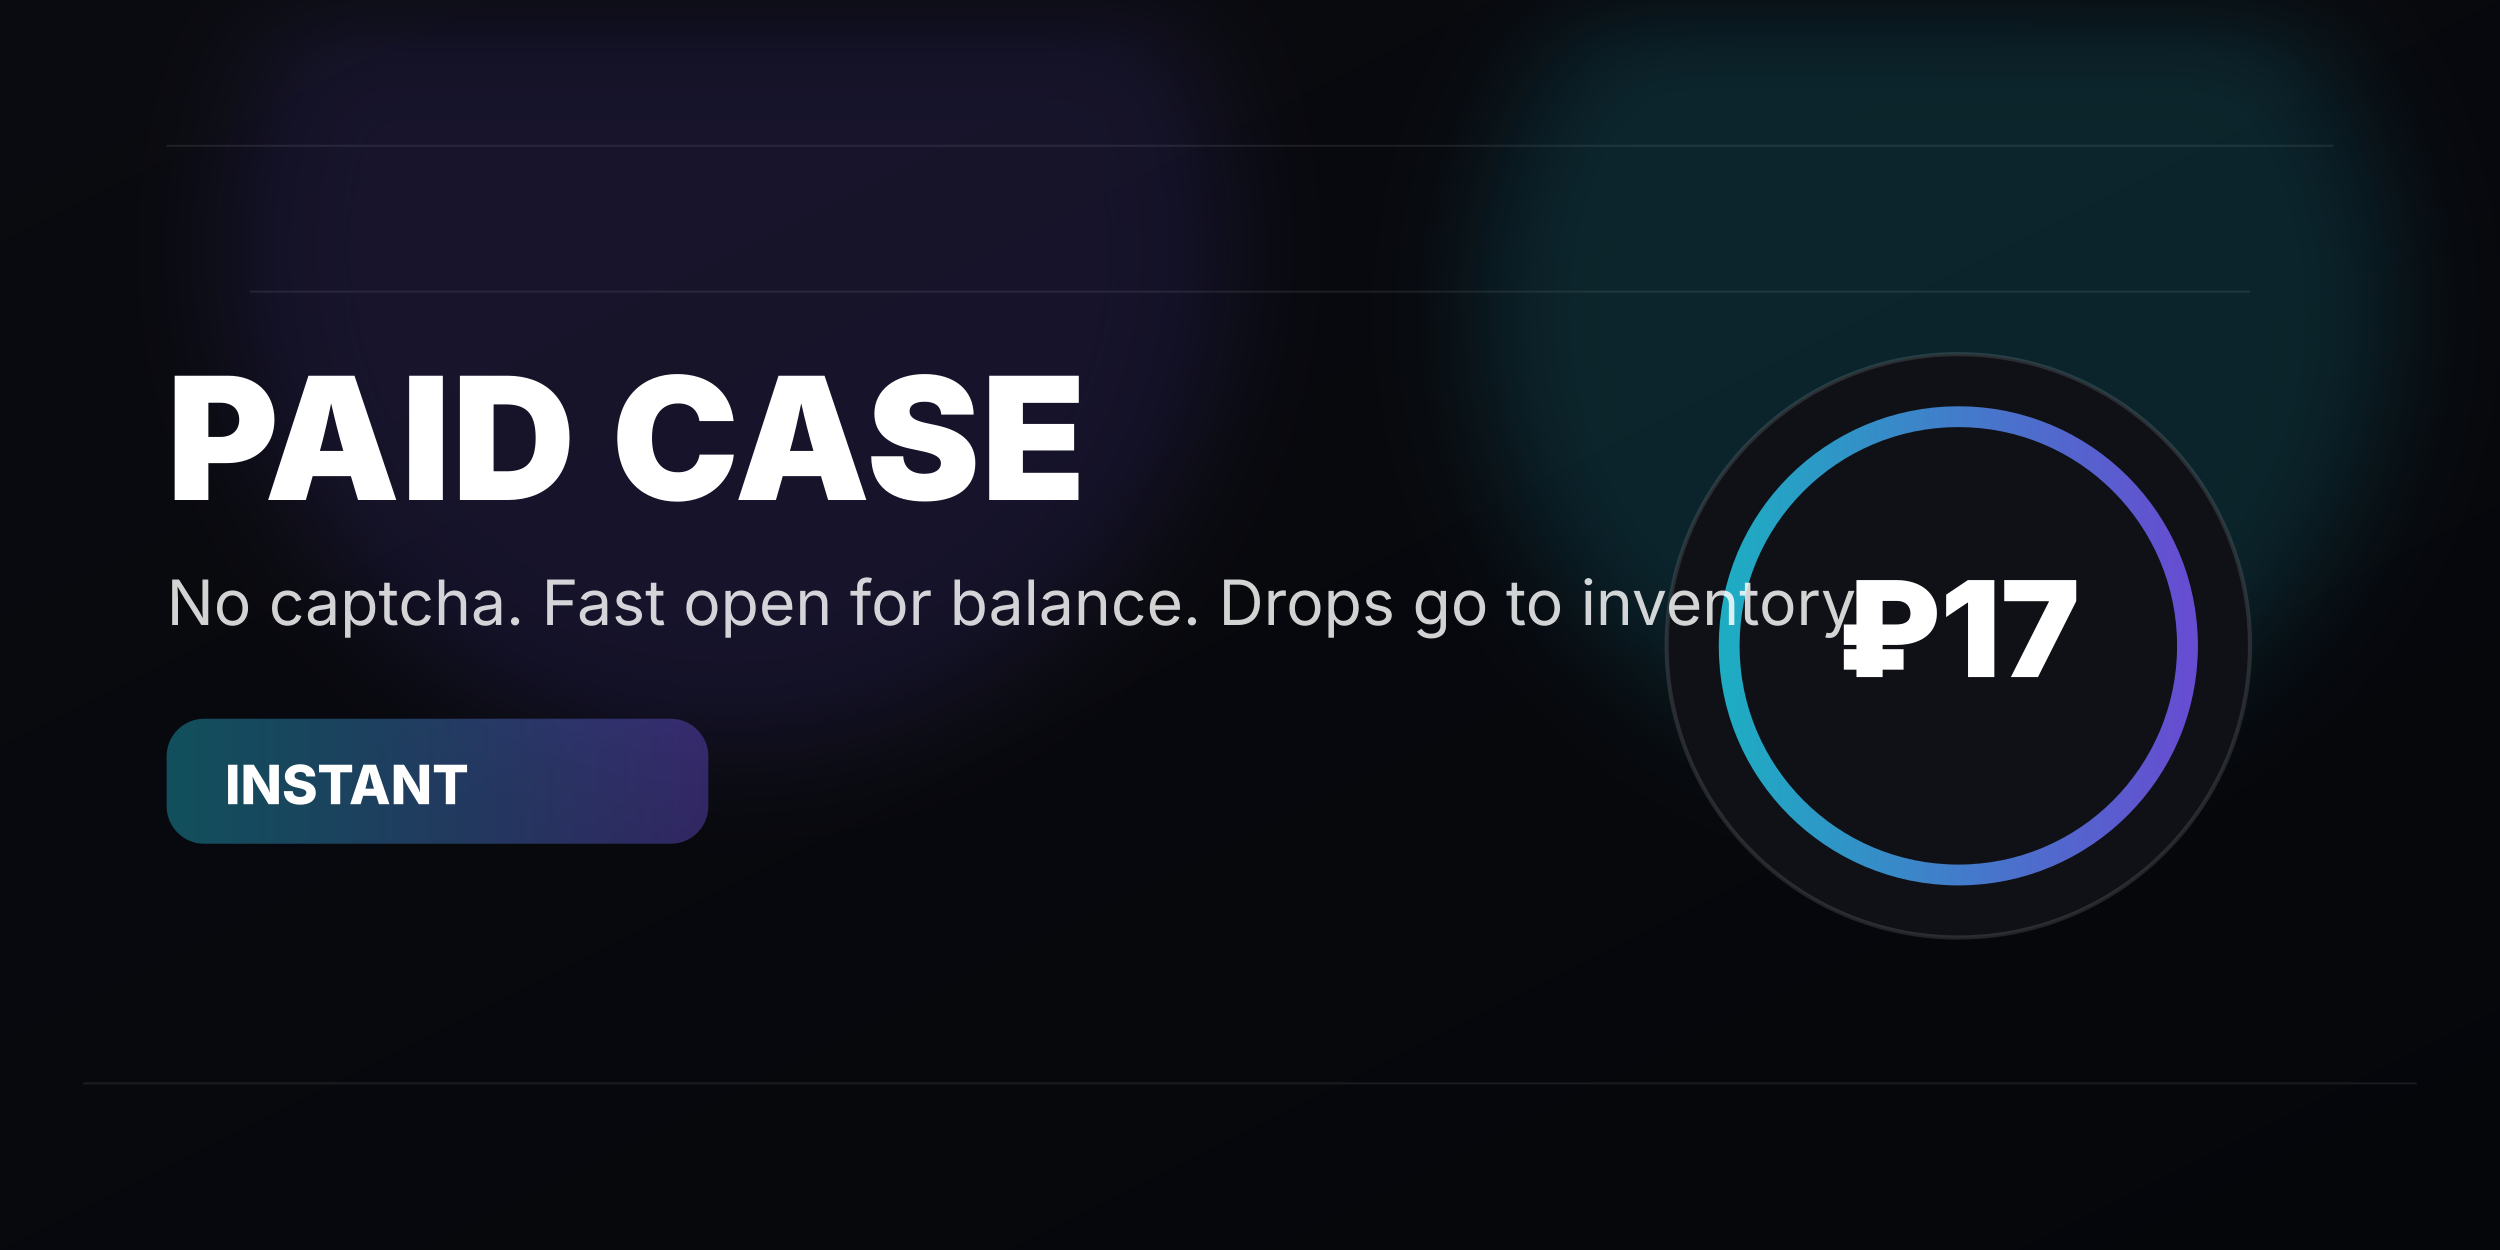
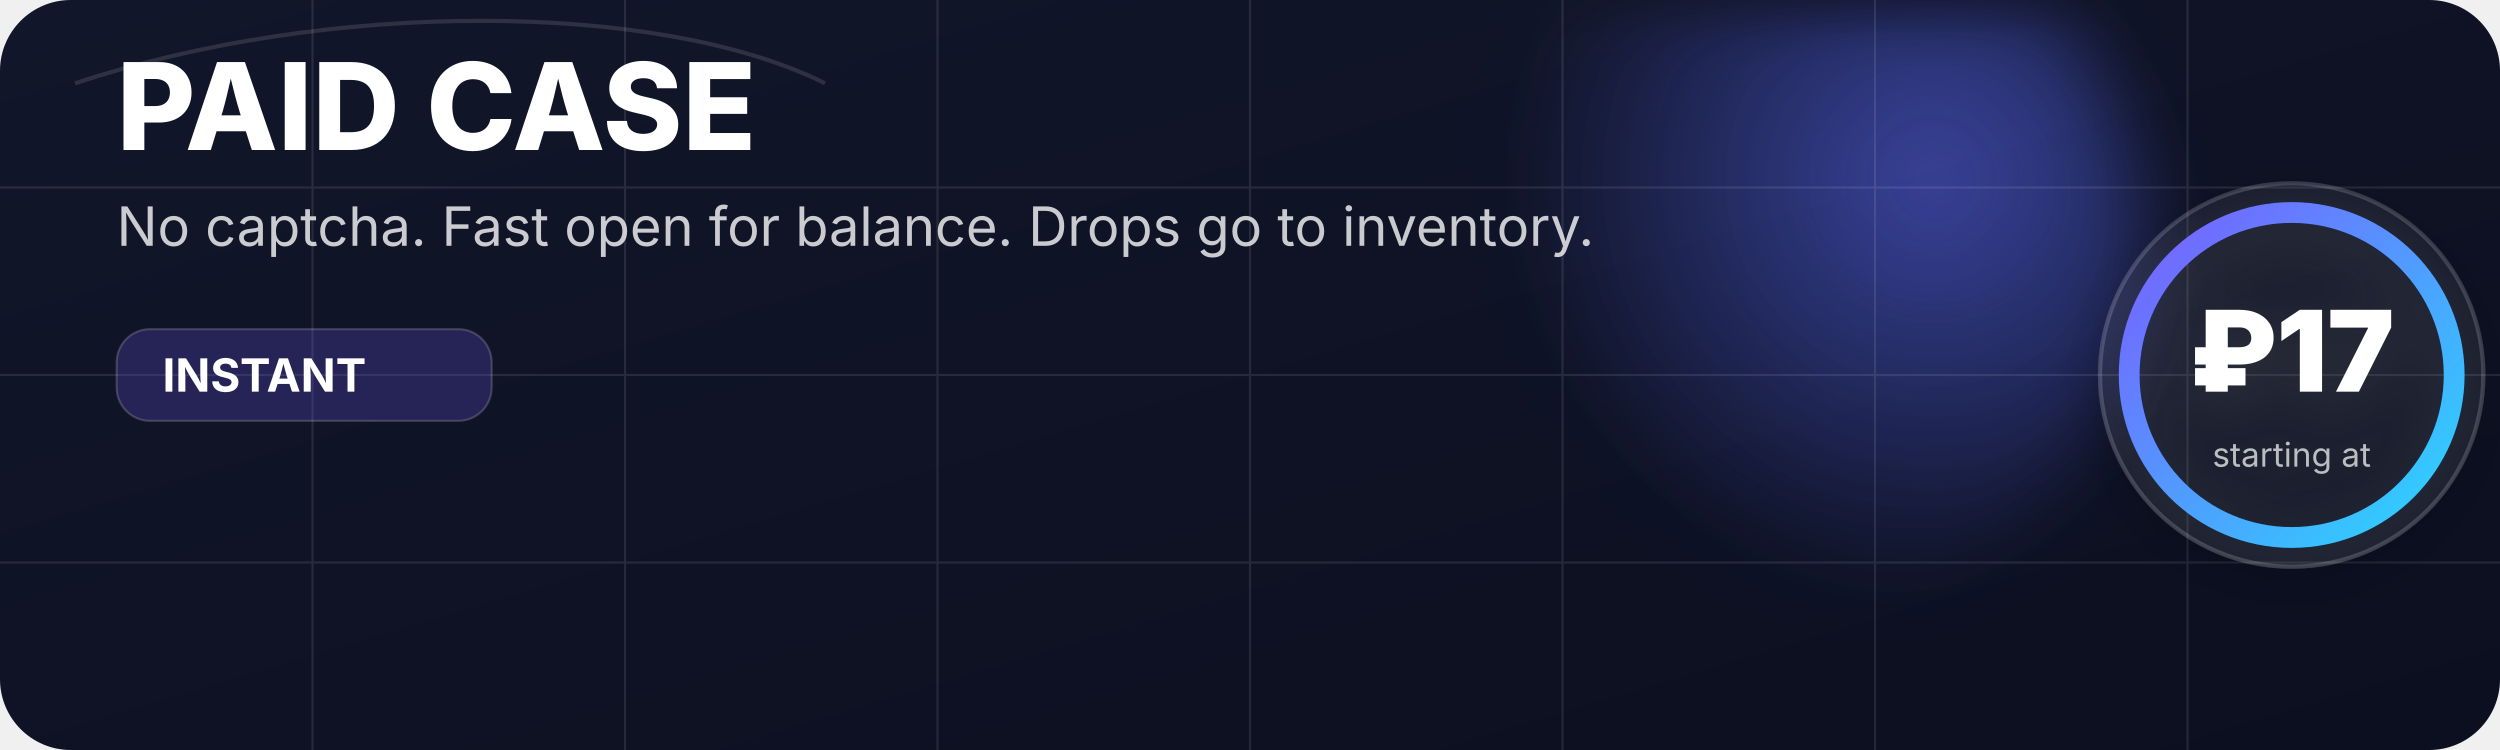
- <svg xmlns="http://www.w3.org/2000/svg" width="1200" height="600" viewBox="0 0 1200 600">
+ <svg xmlns="http://www.w3.org/2000/svg" width="1200" height="360" viewBox="0 0 1200 360">
  <defs>
    <linearGradient id="bg" x1="0" y1="0" x2="1" y2="1">
-       <stop offset="0" stop-color="#0a0b10" />
-       <stop offset="1" stop-color="#05060a" />
+       <stop offset="0" stop-color="#12162a" />
+       <stop offset="1" stop-color="#0b0f1f" />
    </linearGradient>
-     <linearGradient id="a" x1="0" y1="0" x2="1" y2="0">
-       <stop offset="0" stop-color="#22d3ee" />
-       <stop offset="1" stop-color="#7c5cff" />
+     <radialGradient id="glow" cx="70%" cy="40%" r="60%">
+       <stop offset="0" stop-color="#5b6bff" stop-opacity="0.55" />
+       <stop offset="1" stop-color="#5b6bff" stop-opacity="0" />
+     </radialGradient>
+     <linearGradient id="ring" x1="0" y1="0" x2="1" y2="1">
+       <stop offset="0" stop-color="#7a5cff" />
+       <stop offset="1" stop-color="#29d8ff" />
    </linearGradient>
    <filter id="blur" x="-20%" y="-20%" width="140%" height="140%">
-       <feGaussianBlur stdDeviation="26" />
+       <feGaussianBlur stdDeviation="18" />
+     </filter>
+     <filter id="shadow" x="-20%" y="-20%" width="140%" height="140%">
+       <feDropShadow dx="0" dy="8" stdDeviation="14" flood-color="#000" flood-opacity="0.45" />
    </filter>
  </defs>
-   <rect width="1200" height="600" fill="url(#bg)" />
-   <circle cx="930" cy="150" r="220" fill="#22d3ee" opacity="0.14" filter="url(#blur)" />
-   <circle cx="350" cy="120" r="240" fill="#7c5cff" opacity="0.12" filter="url(#blur)" />
-   <g fill="none" stroke="#ffffff" opacity="0.08">
-     <path d="M40 520 H1160" />
-     <path d="M80 70 H1120" />
-     <path d="M120 140 H1080" />
+   <rect x="0" y="0" width="1200" height="360" rx="34" fill="url(#bg)" />
+   <circle cx="860" cy="120" r="170" fill="url(#glow)" filter="url(#blur)" />
+   <g opacity="0.10">
+     <path d="M0 90H1200M0 180H1200M0 270H1200" stroke="#fff" />
+     <path d="M150 0V360M300 0V360M450 0V360M600 0V360M750 0V360M900 0V360M1050 0V360" stroke="#fff" />
  </g>
-   <g transform="translate(780 150)">
-     <circle cx="160" cy="160" r="140" fill="#0f1117" stroke="rgba(255,255,255,.12)" stroke-width="2" />
-     <circle cx="160" cy="160" r="110" fill="none" stroke="url(#a)" stroke-width="10" opacity="0.8" />
-     <text x="160" y="175" text-anchor="middle" font-family="Inter, system-ui, -apple-system" font-weight="900" font-size="64" fill="#ffffff">₽17</text>
+   <g transform="translate(56,72)" fill="#fff">
+     <text x="0" y="0" font-size="58" font-weight="800" font-family="Inter, system-ui, -apple-system, Segoe UI, Roboto">PAID CASE</text>
+     <text x="0" y="46" font-size="26" opacity="0.78" font-family="Inter, system-ui, -apple-system, Segoe UI, Roboto">
+       No captcha. Fast open for balance. Drops go to inventory.
+     </text>
+     <g transform="translate(0,86)">
+       <rect x="0" y="0" rx="16" width="180" height="44" fill="rgba(122,92,255,0.22)" stroke="rgba(255,255,255,0.18)" />
+       <text x="22" y="30" font-size="22" font-weight="700" font-family="Inter, system-ui, -apple-system, Segoe UI, Roboto">INSTANT</text>
+     </g>
  </g>
-   <g transform="translate(80 150)" font-family="Inter, system-ui, -apple-system" fill="#ffffff">
-     <text x="0" y="90" font-size="82" font-weight="900" letter-spacing="0.5">PAID CASE</text>
-     <text x="0" y="150" font-size="30" opacity="0.82">No captcha. Fast open for balance. Drops go to inventory.</text>
-     <rect x="0" y="195" width="260" height="60" rx="18" fill="url(#a)" opacity="0.35" />
-     <text x="28" y="236" font-size="26" font-weight="800">INSTANT</text>
+   <g transform="translate(960,70)" filter="url(#shadow)">
+     <circle cx="140" cy="110" r="92" fill="rgba(255,255,255,0.04)" stroke="rgba(255,255,255,0.16)" stroke-width="2" />
+     <circle cx="140" cy="110" r="78" fill="none" stroke="url(#ring)" stroke-width="10" stroke-linecap="round" />
+     <text x="140" y="118" text-anchor="middle" font-size="54" font-weight="900" fill="#fff" font-family="Inter, system-ui, -apple-system, Segoe UI, Roboto">₽17</text>
+     <text x="140" y="154" text-anchor="middle" font-size="16" opacity="0.7" fill="#fff" font-family="Inter, system-ui, -apple-system, Segoe UI, Roboto">starting at</text>
  </g>
+   <path d="M36 40c120-40 280-40 360 0" stroke="rgba(255,255,255,0.12)" stroke-width="2" fill="none" />
</svg>
